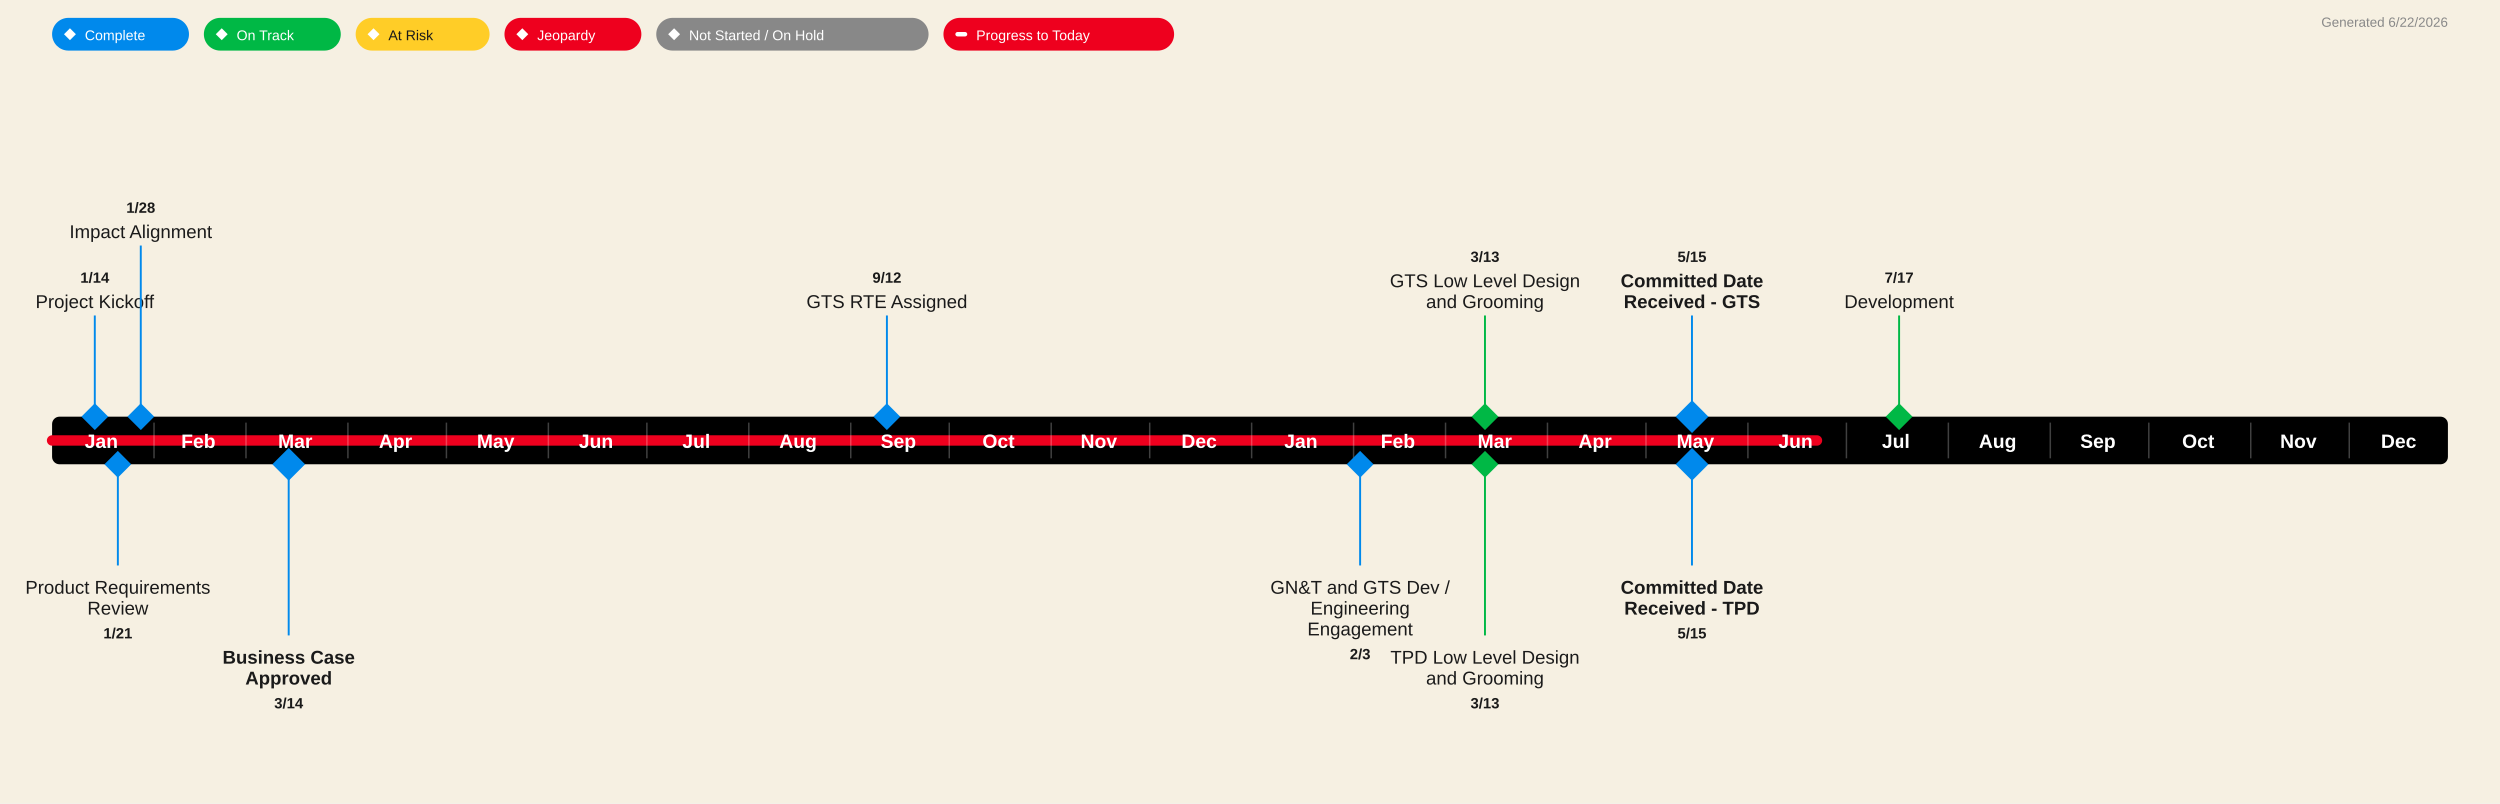
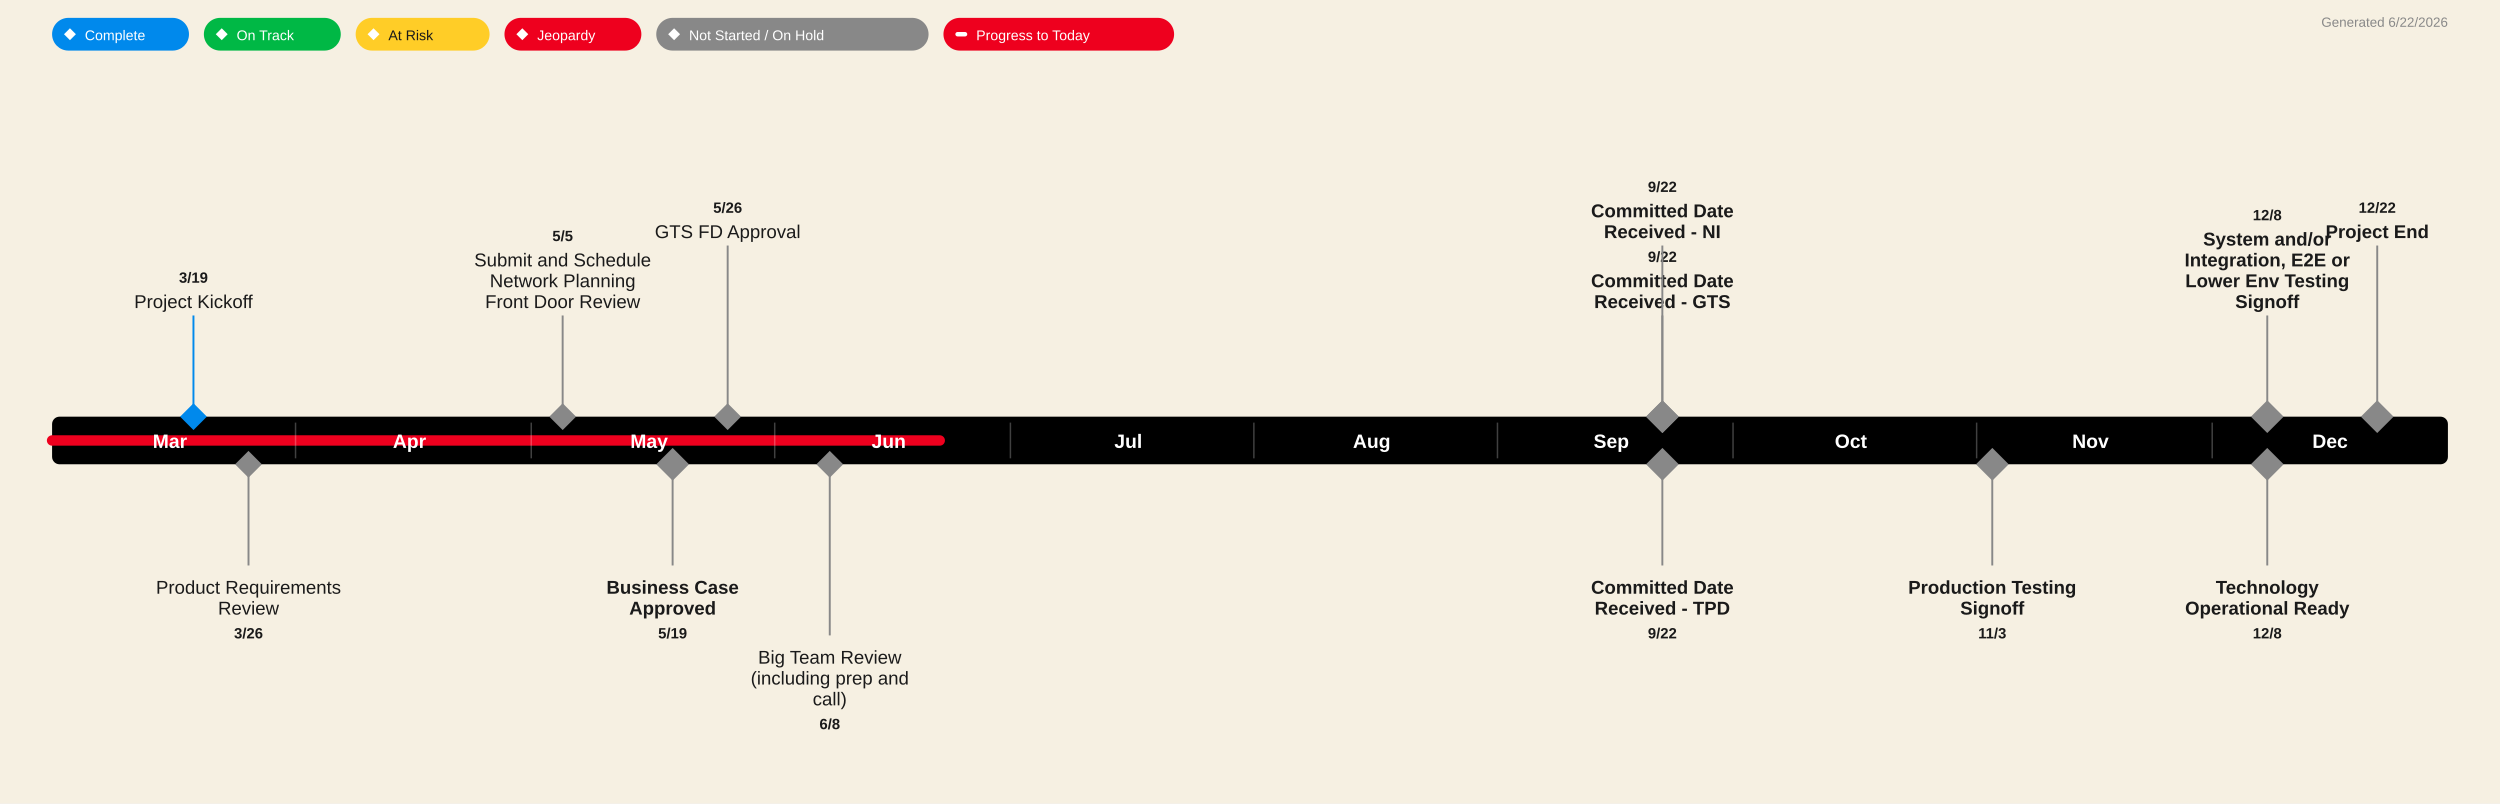
<svg xmlns="http://www.w3.org/2000/svg" width="1680" height="540" viewBox="0 0 1680 540">
  <rect width="1680" height="540" fill="#F6F0E2" />
  <text x="1645.0" y="18.0" text-anchor="end" font-size="9" font-weight="normal" fill="#888888" font-family="Calibri,Arial,sans-serif">Generated 6/22/2026</text>
  <rect x="35" y="280" width="1610" height="32" fill="#000000" rx="5" />
-   <line x1="35" y1="296.0" x2="1221.0" y2="296.0" stroke="#EE001E" stroke-width="7" stroke-linecap="round" />
-   <text x="68.1" y="301.0" text-anchor="middle" font-size="13" font-weight="bold" fill="#ffffff" font-family="Calibri,Arial,sans-serif">Jan</text>
-   <line x1="103.5" y1="284" x2="103.5" y2="308" stroke="rgba(255,255,255,0.25)" stroke-width="1" />
-   <text x="133.3" y="301.0" text-anchor="middle" font-size="13" font-weight="bold" fill="#ffffff" font-family="Calibri,Arial,sans-serif">Feb</text>
-   <line x1="165.3" y1="284" x2="165.3" y2="308" stroke="rgba(255,255,255,0.25)" stroke-width="1" />
-   <text x="198.4" y="301.0" text-anchor="middle" font-size="13" font-weight="bold" fill="#ffffff" font-family="Calibri,Arial,sans-serif">Mar</text>
-   <line x1="233.8" y1="284" x2="233.8" y2="308" stroke="rgba(255,255,255,0.25)" stroke-width="1" />
-   <text x="265.8" y="301.0" text-anchor="middle" font-size="13" font-weight="bold" fill="#ffffff" font-family="Calibri,Arial,sans-serif">Apr</text>
-   <line x1="300.0" y1="284" x2="300.0" y2="308" stroke="rgba(255,255,255,0.25)" stroke-width="1" />
-   <text x="333.1" y="301.0" text-anchor="middle" font-size="13" font-weight="bold" fill="#ffffff" font-family="Calibri,Arial,sans-serif">May</text>
-   <line x1="368.5" y1="284" x2="368.5" y2="308" stroke="rgba(255,255,255,0.25)" stroke-width="1" />
-   <text x="400.5" y="301.0" text-anchor="middle" font-size="13" font-weight="bold" fill="#ffffff" font-family="Calibri,Arial,sans-serif">Jun</text>
-   <line x1="434.7" y1="284" x2="434.7" y2="308" stroke="rgba(255,255,255,0.25)" stroke-width="1" />
-   <text x="467.9" y="301.0" text-anchor="middle" font-size="13" font-weight="bold" fill="#ffffff" font-family="Calibri,Arial,sans-serif">Jul</text>
-   <line x1="503.2" y1="284" x2="503.2" y2="308" stroke="rgba(255,255,255,0.25)" stroke-width="1" />
-   <text x="536.3" y="301.0" text-anchor="middle" font-size="13" font-weight="bold" fill="#ffffff" font-family="Calibri,Arial,sans-serif">Aug</text>
-   <line x1="571.7" y1="284" x2="571.7" y2="308" stroke="rgba(255,255,255,0.25)" stroke-width="1" />
-   <text x="603.7" y="301.0" text-anchor="middle" font-size="13" font-weight="bold" fill="#ffffff" font-family="Calibri,Arial,sans-serif">Sep</text>
-   <line x1="637.9" y1="284" x2="637.9" y2="308" stroke="rgba(255,255,255,0.25)" stroke-width="1" />
-   <text x="671.0" y="301.0" text-anchor="middle" font-size="13" font-weight="bold" fill="#ffffff" font-family="Calibri,Arial,sans-serif">Oct</text>
-   <line x1="706.4" y1="284" x2="706.4" y2="308" stroke="rgba(255,255,255,0.25)" stroke-width="1" />
-   <text x="738.4" y="301.0" text-anchor="middle" font-size="13" font-weight="bold" fill="#ffffff" font-family="Calibri,Arial,sans-serif">Nov</text>
-   <line x1="772.6" y1="284" x2="772.6" y2="308" stroke="rgba(255,255,255,0.25)" stroke-width="1" />
-   <text x="805.8" y="301.0" text-anchor="middle" font-size="13" font-weight="bold" fill="#ffffff" font-family="Calibri,Arial,sans-serif">Dec</text>
-   <line x1="841.1" y1="284" x2="841.1" y2="308" stroke="rgba(255,255,255,0.25)" stroke-width="1" />
-   <text x="874.2" y="301.0" text-anchor="middle" font-size="13" font-weight="bold" fill="#ffffff" font-family="Calibri,Arial,sans-serif">Jan</text>
-   <line x1="909.6" y1="284" x2="909.6" y2="308" stroke="rgba(255,255,255,0.25)" stroke-width="1" />
-   <text x="939.4" y="301.0" text-anchor="middle" font-size="13" font-weight="bold" fill="#ffffff" font-family="Calibri,Arial,sans-serif">Feb</text>
-   <line x1="971.4" y1="284" x2="971.4" y2="308" stroke="rgba(255,255,255,0.25)" stroke-width="1" />
-   <text x="1004.5" y="301.0" text-anchor="middle" font-size="13" font-weight="bold" fill="#ffffff" font-family="Calibri,Arial,sans-serif">Mar</text>
-   <line x1="1039.9" y1="284" x2="1039.9" y2="308" stroke="rgba(255,255,255,0.25)" stroke-width="1" />
-   <text x="1071.9" y="301.0" text-anchor="middle" font-size="13" font-weight="bold" fill="#ffffff" font-family="Calibri,Arial,sans-serif">Apr</text>
-   <line x1="1106.1" y1="284" x2="1106.1" y2="308" stroke="rgba(255,255,255,0.25)" stroke-width="1" />
-   <text x="1139.3" y="301.0" text-anchor="middle" font-size="13" font-weight="bold" fill="#ffffff" font-family="Calibri,Arial,sans-serif">May</text>
-   <line x1="1174.6" y1="284" x2="1174.6" y2="308" stroke="rgba(255,255,255,0.25)" stroke-width="1" />
-   <text x="1206.6" y="301.0" text-anchor="middle" font-size="13" font-weight="bold" fill="#ffffff" font-family="Calibri,Arial,sans-serif">Jun</text>
-   <line x1="1240.8" y1="284" x2="1240.8" y2="308" stroke="rgba(255,255,255,0.25)" stroke-width="1" />
-   <text x="1274.0" y="301.0" text-anchor="middle" font-size="13" font-weight="bold" fill="#ffffff" font-family="Calibri,Arial,sans-serif">Jul</text>
-   <line x1="1309.3" y1="284" x2="1309.3" y2="308" stroke="rgba(255,255,255,0.25)" stroke-width="1" />
-   <text x="1342.4" y="301.0" text-anchor="middle" font-size="13" font-weight="bold" fill="#ffffff" font-family="Calibri,Arial,sans-serif">Aug</text>
-   <line x1="1377.8" y1="284" x2="1377.8" y2="308" stroke="rgba(255,255,255,0.25)" stroke-width="1" />
-   <text x="1409.8" y="301.0" text-anchor="middle" font-size="13" font-weight="bold" fill="#ffffff" font-family="Calibri,Arial,sans-serif">Sep</text>
-   <line x1="1444.0" y1="284" x2="1444.0" y2="308" stroke="rgba(255,255,255,0.25)" stroke-width="1" />
-   <text x="1477.2" y="301.0" text-anchor="middle" font-size="13" font-weight="bold" fill="#ffffff" font-family="Calibri,Arial,sans-serif">Oct</text>
-   <line x1="1512.5" y1="284" x2="1512.5" y2="308" stroke="rgba(255,255,255,0.25)" stroke-width="1" />
-   <text x="1544.5" y="301.0" text-anchor="middle" font-size="13" font-weight="bold" fill="#ffffff" font-family="Calibri,Arial,sans-serif">Nov</text>
-   <line x1="1578.7" y1="284" x2="1578.7" y2="308" stroke="rgba(255,255,255,0.25)" stroke-width="1" />
-   <text x="1611.9" y="301.0" text-anchor="middle" font-size="13" font-weight="bold" fill="#ffffff" font-family="Calibri,Arial,sans-serif">Dec</text>
-   <line x1="63.7" y1="280" x2="63.7" y2="212" stroke="#0089EC" stroke-width="1.3" />
-   <polygon points="63.711,271 72.711,280 63.711,289 54.711,280" fill="#0089EC" />
-   <text x="63.7" y="207.0" text-anchor="middle" font-size="12.5" font-weight="normal" fill="#1a1a1a" font-family="Calibri,Arial,sans-serif">Project Kickoff</text>
-   <text x="63.7" y="190.0" text-anchor="middle" font-size="10" font-weight="bold" fill="#1a1a1a" font-family="Calibri,Arial,sans-serif">1/14</text>
-   <line x1="79.2" y1="312" x2="79.2" y2="380" stroke="#0089EC" stroke-width="1.3" />
-   <polygon points="79.17,303 88.17,312 79.17,321 70.17,312" fill="#0089EC" />
-   <text x="79.2" y="399.0" text-anchor="middle" font-size="12.5" font-weight="normal" fill="#1a1a1a" font-family="Calibri,Arial,sans-serif">Product Requirements</text>
-   <text x="79.2" y="413.0" text-anchor="middle" font-size="12.5" font-weight="normal" fill="#1a1a1a" font-family="Calibri,Arial,sans-serif">Review</text>
-   <text x="79.2" y="429.0" text-anchor="middle" font-size="10" font-weight="bold" fill="#1a1a1a" font-family="Calibri,Arial,sans-serif">1/21</text>
-   <line x1="94.6" y1="280" x2="94.6" y2="165" stroke="#0089EC" stroke-width="1.3" />
-   <polygon points="94.63,271 103.63,280 94.63,289 85.63,280" fill="#0089EC" />
-   <text x="94.6" y="160.0" text-anchor="middle" font-size="12.5" font-weight="normal" fill="#1a1a1a" font-family="Calibri,Arial,sans-serif">Impact Alignment</text>
-   <text x="94.6" y="143.0" text-anchor="middle" font-size="10" font-weight="bold" fill="#1a1a1a" font-family="Calibri,Arial,sans-serif">1/28</text>
-   <line x1="194.0" y1="312" x2="194.0" y2="427" stroke="#0089EC" stroke-width="1.3" />
-   <polygon points="194.012,301 205.012,312 194.012,323 183.012,312" fill="#0089EC" />
-   <text x="194.0" y="446.0" text-anchor="middle" font-size="12.5" font-weight="bold" fill="#1a1a1a" font-family="Calibri,Arial,sans-serif">Business Case</text>
-   <text x="194.0" y="460.0" text-anchor="middle" font-size="12.5" font-weight="bold" fill="#1a1a1a" font-family="Calibri,Arial,sans-serif">Approved</text>
-   <text x="194.0" y="476.0" text-anchor="middle" font-size="10" font-weight="bold" fill="#1a1a1a" font-family="Calibri,Arial,sans-serif">3/14</text>
-   <line x1="596.0" y1="280" x2="596.0" y2="212" stroke="#0089EC" stroke-width="1.3" />
-   <polygon points="595.96,271 604.96,280 595.96,289 586.96,280" fill="#0089EC" />
-   <text x="596.0" y="207.0" text-anchor="middle" font-size="12.5" font-weight="normal" fill="#1a1a1a" font-family="Calibri,Arial,sans-serif">GTS RTE Assigned</text>
-   <text x="596.0" y="190.0" text-anchor="middle" font-size="10" font-weight="bold" fill="#1a1a1a" font-family="Calibri,Arial,sans-serif">9/12</text>
-   <line x1="914.0" y1="312" x2="914.0" y2="380" stroke="#0089EC" stroke-width="1.3" />
-   <polygon points="913.985,303 922.985,312 913.985,321 904.985,312" fill="#0089EC" />
-   <text x="914.0" y="399.0" text-anchor="middle" font-size="12.5" font-weight="normal" fill="#1a1a1a" font-family="Calibri,Arial,sans-serif">GN&amp;T and GTS Dev /</text>
-   <text x="914.0" y="413.0" text-anchor="middle" font-size="12.5" font-weight="normal" fill="#1a1a1a" font-family="Calibri,Arial,sans-serif">Engineering</text>
-   <text x="914.0" y="427.0" text-anchor="middle" font-size="12.5" font-weight="normal" fill="#1a1a1a" font-family="Calibri,Arial,sans-serif">Engagement</text>
-   <text x="914.0" y="443.0" text-anchor="middle" font-size="10" font-weight="bold" fill="#1a1a1a" font-family="Calibri,Arial,sans-serif">2/3</text>
-   <line x1="997.9" y1="280" x2="997.9" y2="212" stroke="#00B845" stroke-width="1.3" />
-   <polygon points="997.908,271 1006.908,280 997.908,289 988.908,280" fill="#00B845" />
-   <text x="997.9" y="193.0" text-anchor="middle" font-size="12.5" font-weight="normal" fill="#1a1a1a" font-family="Calibri,Arial,sans-serif">GTS Low Level Design</text>
-   <text x="997.9" y="207.0" text-anchor="middle" font-size="12.5" font-weight="normal" fill="#1a1a1a" font-family="Calibri,Arial,sans-serif">and Grooming</text>
-   <text x="997.9" y="176.0" text-anchor="middle" font-size="10" font-weight="bold" fill="#1a1a1a" font-family="Calibri,Arial,sans-serif">3/13</text>
-   <line x1="997.9" y1="312" x2="997.9" y2="427" stroke="#00B845" stroke-width="1.3" />
-   <polygon points="997.908,303 1006.908,312 997.908,321 988.908,312" fill="#00B845" />
-   <text x="997.9" y="446.0" text-anchor="middle" font-size="12.5" font-weight="normal" fill="#1a1a1a" font-family="Calibri,Arial,sans-serif">TPD Low Level Design</text>
-   <text x="997.9" y="460.0" text-anchor="middle" font-size="12.5" font-weight="normal" fill="#1a1a1a" font-family="Calibri,Arial,sans-serif">and Grooming</text>
-   <text x="997.9" y="476.0" text-anchor="middle" font-size="10" font-weight="bold" fill="#1a1a1a" font-family="Calibri,Arial,sans-serif">3/13</text>
-   <line x1="1137.0" y1="280" x2="1137.0" y2="212" stroke="#0089EC" stroke-width="1.3" />
-   <polygon points="1137.044,269 1148.044,280 1137.044,291 1126.044,280" fill="#0089EC" />
-   <text x="1137.0" y="193.0" text-anchor="middle" font-size="12.5" font-weight="bold" fill="#1a1a1a" font-family="Calibri,Arial,sans-serif">Committed Date</text>
-   <text x="1137.0" y="207.0" text-anchor="middle" font-size="12.5" font-weight="bold" fill="#1a1a1a" font-family="Calibri,Arial,sans-serif">Received - GTS</text>
-   <text x="1137.0" y="176.0" text-anchor="middle" font-size="10" font-weight="bold" fill="#1a1a1a" font-family="Calibri,Arial,sans-serif">5/15</text>
-   <line x1="1137.0" y1="312" x2="1137.0" y2="380" stroke="#0089EC" stroke-width="1.3" />
-   <polygon points="1137.044,301 1148.044,312 1137.044,323 1126.044,312" fill="#0089EC" />
-   <text x="1137.0" y="399.0" text-anchor="middle" font-size="12.5" font-weight="bold" fill="#1a1a1a" font-family="Calibri,Arial,sans-serif">Committed Date</text>
-   <text x="1137.0" y="413.0" text-anchor="middle" font-size="12.5" font-weight="bold" fill="#1a1a1a" font-family="Calibri,Arial,sans-serif">Received - TPD</text>
-   <text x="1137.0" y="429.0" text-anchor="middle" font-size="10" font-weight="bold" fill="#1a1a1a" font-family="Calibri,Arial,sans-serif">5/15</text>
-   <line x1="1276.2" y1="280" x2="1276.2" y2="212" stroke="#00B845" stroke-width="1.3" />
-   <polygon points="1276.18,271 1285.18,280 1276.18,289 1267.18,280" fill="#00B845" />
-   <text x="1276.2" y="207.0" text-anchor="middle" font-size="12.5" font-weight="normal" fill="#1a1a1a" font-family="Calibri,Arial,sans-serif">Development</text>
-   <text x="1276.2" y="190.0" text-anchor="middle" font-size="10" font-weight="bold" fill="#1a1a1a" font-family="Calibri,Arial,sans-serif">7/17</text>
+   <line x1="35" y1="296.0" x2="631.5" y2="296.0" stroke="#EE001E" stroke-width="7" stroke-linecap="round" />
+   <text x="114.2" y="301.0" text-anchor="middle" font-size="13" font-weight="bold" fill="#ffffff" font-family="Calibri,Arial,sans-serif">Mar</text>
+   <line x1="198.6" y1="284" x2="198.6" y2="308" stroke="rgba(255,255,255,0.25)" stroke-width="1" />
+   <text x="275.2" y="301.0" text-anchor="middle" font-size="13" font-weight="bold" fill="#ffffff" font-family="Calibri,Arial,sans-serif">Apr</text>
+   <line x1="357.0" y1="284" x2="357.0" y2="308" stroke="rgba(255,255,255,0.25)" stroke-width="1" />
+   <text x="436.2" y="301.0" text-anchor="middle" font-size="13" font-weight="bold" fill="#ffffff" font-family="Calibri,Arial,sans-serif">May</text>
+   <line x1="520.6" y1="284" x2="520.6" y2="308" stroke="rgba(255,255,255,0.25)" stroke-width="1" />
+   <text x="597.2" y="301.0" text-anchor="middle" font-size="13" font-weight="bold" fill="#ffffff" font-family="Calibri,Arial,sans-serif">Jun</text>
+   <line x1="679.0" y1="284" x2="679.0" y2="308" stroke="rgba(255,255,255,0.25)" stroke-width="1" />
+   <text x="758.2" y="301.0" text-anchor="middle" font-size="13" font-weight="bold" fill="#ffffff" font-family="Calibri,Arial,sans-serif">Jul</text>
+   <line x1="842.6" y1="284" x2="842.6" y2="308" stroke="rgba(255,255,255,0.25)" stroke-width="1" />
+   <text x="921.8" y="301.0" text-anchor="middle" font-size="13" font-weight="bold" fill="#ffffff" font-family="Calibri,Arial,sans-serif">Aug</text>
+   <line x1="1006.3" y1="284" x2="1006.3" y2="308" stroke="rgba(255,255,255,0.25)" stroke-width="1" />
+   <text x="1082.8" y="301.0" text-anchor="middle" font-size="13" font-weight="bold" fill="#ffffff" font-family="Calibri,Arial,sans-serif">Sep</text>
+   <line x1="1164.6" y1="284" x2="1164.6" y2="308" stroke="rgba(255,255,255,0.25)" stroke-width="1" />
+   <text x="1243.8" y="301.0" text-anchor="middle" font-size="13" font-weight="bold" fill="#ffffff" font-family="Calibri,Arial,sans-serif">Oct</text>
+   <line x1="1328.3" y1="284" x2="1328.3" y2="308" stroke="rgba(255,255,255,0.25)" stroke-width="1" />
+   <text x="1404.8" y="301.0" text-anchor="middle" font-size="13" font-weight="bold" fill="#ffffff" font-family="Calibri,Arial,sans-serif">Nov</text>
+   <line x1="1486.6" y1="284" x2="1486.6" y2="308" stroke="rgba(255,255,255,0.25)" stroke-width="1" />
+   <text x="1565.8" y="301.0" text-anchor="middle" font-size="13" font-weight="bold" fill="#ffffff" font-family="Calibri,Arial,sans-serif">Dec</text>
+   <line x1="130.0" y1="280" x2="130.0" y2="212" stroke="#0089EC" stroke-width="1.3" />
+   <polygon points="130.016,271 139.016,280 130.016,289 121.016,280" fill="#0089EC" />
+   <text x="130.0" y="207.0" text-anchor="middle" font-size="12.5" font-weight="normal" fill="#1a1a1a" font-family="Calibri,Arial,sans-serif">Project Kickoff</text>
+   <text x="130.0" y="190.0" text-anchor="middle" font-size="10" font-weight="bold" fill="#1a1a1a" font-family="Calibri,Arial,sans-serif">3/19</text>
+   <line x1="167.0" y1="312" x2="167.0" y2="380" stroke="#888888" stroke-width="1.3" />
+   <polygon points="166.967,303 175.967,312 166.967,321 157.967,312" fill="#888888" />
+   <text x="167.0" y="399.0" text-anchor="middle" font-size="12.5" font-weight="normal" fill="#1a1a1a" font-family="Calibri,Arial,sans-serif">Product Requirements</text>
+   <text x="167.0" y="413.0" text-anchor="middle" font-size="12.5" font-weight="normal" fill="#1a1a1a" font-family="Calibri,Arial,sans-serif">Review</text>
+   <text x="167.0" y="429.0" text-anchor="middle" font-size="10" font-weight="bold" fill="#1a1a1a" font-family="Calibri,Arial,sans-serif">3/26</text>
+   <line x1="378.1" y1="280" x2="378.1" y2="212" stroke="#888888" stroke-width="1.3" />
+   <polygon points="378.115,271 387.115,280 378.115,289 369.115,280" fill="#888888" />
+   <text x="378.1" y="179.0" text-anchor="middle" font-size="12.5" font-weight="normal" fill="#1a1a1a" font-family="Calibri,Arial,sans-serif">Submit and Schedule</text>
+   <text x="378.1" y="193.0" text-anchor="middle" font-size="12.5" font-weight="normal" fill="#1a1a1a" font-family="Calibri,Arial,sans-serif">Network Planning</text>
+   <text x="378.1" y="207.0" text-anchor="middle" font-size="12.5" font-weight="normal" fill="#1a1a1a" font-family="Calibri,Arial,sans-serif">Front Door Review</text>
+   <text x="378.1" y="162.0" text-anchor="middle" font-size="10" font-weight="bold" fill="#1a1a1a" font-family="Calibri,Arial,sans-serif">5/5</text>
+   <line x1="452.0" y1="312" x2="452.0" y2="380" stroke="#888888" stroke-width="1.3" />
+   <polygon points="452.016,301 463.016,312 452.016,323 441.016,312" fill="#888888" />
+   <text x="452.0" y="399.0" text-anchor="middle" font-size="12.5" font-weight="bold" fill="#1a1a1a" font-family="Calibri,Arial,sans-serif">Business Case</text>
+   <text x="452.0" y="413.0" text-anchor="middle" font-size="12.5" font-weight="bold" fill="#1a1a1a" font-family="Calibri,Arial,sans-serif">Approved</text>
+   <text x="452.0" y="429.0" text-anchor="middle" font-size="10" font-weight="bold" fill="#1a1a1a" font-family="Calibri,Arial,sans-serif">5/19</text>
+   <line x1="489.0" y1="280" x2="489.0" y2="165" stroke="#888888" stroke-width="1.3" />
+   <polygon points="488.967,271 497.967,280 488.967,289 479.967,280" fill="#888888" />
+   <text x="489.0" y="160.0" text-anchor="middle" font-size="12.5" font-weight="normal" fill="#1a1a1a" font-family="Calibri,Arial,sans-serif">GTS FD Approval</text>
+   <text x="489.0" y="143.0" text-anchor="middle" font-size="10" font-weight="bold" fill="#1a1a1a" font-family="Calibri,Arial,sans-serif">5/26</text>
+   <line x1="557.6" y1="312" x2="557.6" y2="427" stroke="#888888" stroke-width="1.3" />
+   <polygon points="557.59,303 566.59,312 557.59,321 548.59,312" fill="#888888" />
+   <text x="557.6" y="446.0" text-anchor="middle" font-size="12.5" font-weight="normal" fill="#1a1a1a" font-family="Calibri,Arial,sans-serif">Big Team Review</text>
+   <text x="557.6" y="460.0" text-anchor="middle" font-size="12.5" font-weight="normal" fill="#1a1a1a" font-family="Calibri,Arial,sans-serif">(including prep and</text>
+   <text x="557.6" y="474.0" text-anchor="middle" font-size="12.5" font-weight="normal" fill="#1a1a1a" font-family="Calibri,Arial,sans-serif">call)</text>
+   <text x="557.6" y="490.0" text-anchor="middle" font-size="10" font-weight="bold" fill="#1a1a1a" font-family="Calibri,Arial,sans-serif">6/8</text>
+   <line x1="1117.1" y1="280" x2="1117.1" y2="212" stroke="#888888" stroke-width="1.3" />
+   <polygon points="1117.131,269 1128.131,280 1117.131,291 1106.131,280" fill="#888888" />
+   <text x="1117.1" y="193.0" text-anchor="middle" font-size="12.5" font-weight="bold" fill="#1a1a1a" font-family="Calibri,Arial,sans-serif">Committed Date</text>
+   <text x="1117.1" y="207.0" text-anchor="middle" font-size="12.5" font-weight="bold" fill="#1a1a1a" font-family="Calibri,Arial,sans-serif">Received - GTS</text>
+   <text x="1117.1" y="176.0" text-anchor="middle" font-size="10" font-weight="bold" fill="#1a1a1a" font-family="Calibri,Arial,sans-serif">9/22</text>
+   <line x1="1117.1" y1="312" x2="1117.1" y2="380" stroke="#888888" stroke-width="1.3" />
+   <polygon points="1117.131,301 1128.131,312 1117.131,323 1106.131,312" fill="#888888" />
+   <text x="1117.1" y="399.0" text-anchor="middle" font-size="12.5" font-weight="bold" fill="#1a1a1a" font-family="Calibri,Arial,sans-serif">Committed Date</text>
+   <text x="1117.1" y="413.0" text-anchor="middle" font-size="12.5" font-weight="bold" fill="#1a1a1a" font-family="Calibri,Arial,sans-serif">Received - TPD</text>
+   <text x="1117.1" y="429.0" text-anchor="middle" font-size="10" font-weight="bold" fill="#1a1a1a" font-family="Calibri,Arial,sans-serif">9/22</text>
+   <line x1="1117.1" y1="280" x2="1117.1" y2="165" stroke="#888888" stroke-width="1.3" />
+   <polygon points="1117.131,269 1128.131,280 1117.131,291 1106.131,280" fill="#888888" />
+   <text x="1117.1" y="146.0" text-anchor="middle" font-size="12.5" font-weight="bold" fill="#1a1a1a" font-family="Calibri,Arial,sans-serif">Committed Date</text>
+   <text x="1117.1" y="160.0" text-anchor="middle" font-size="12.5" font-weight="bold" fill="#1a1a1a" font-family="Calibri,Arial,sans-serif">Received - NI</text>
+   <text x="1117.1" y="129.0" text-anchor="middle" font-size="10" font-weight="bold" fill="#1a1a1a" font-family="Calibri,Arial,sans-serif">9/22</text>
+   <line x1="1338.8" y1="312" x2="1338.8" y2="380" stroke="#888888" stroke-width="1.3" />
+   <polygon points="1338.836,301 1349.836,312 1338.836,323 1327.836,312" fill="#888888" />
+   <text x="1338.8" y="399.0" text-anchor="middle" font-size="12.5" font-weight="bold" fill="#1a1a1a" font-family="Calibri,Arial,sans-serif">Production Testing</text>
+   <text x="1338.8" y="413.0" text-anchor="middle" font-size="12.5" font-weight="bold" fill="#1a1a1a" font-family="Calibri,Arial,sans-serif">Signoff</text>
+   <text x="1338.8" y="429.0" text-anchor="middle" font-size="10" font-weight="bold" fill="#1a1a1a" font-family="Calibri,Arial,sans-serif">11/3</text>
+   <line x1="1523.6" y1="280" x2="1523.6" y2="212" stroke="#888888" stroke-width="1.3" />
+   <polygon points="1523.59,269 1534.59,280 1523.59,291 1512.59,280" fill="#888888" />
+   <text x="1523.6" y="165.0" text-anchor="middle" font-size="12.5" font-weight="bold" fill="#1a1a1a" font-family="Calibri,Arial,sans-serif">System and/or</text>
+   <text x="1523.6" y="179.0" text-anchor="middle" font-size="12.5" font-weight="bold" fill="#1a1a1a" font-family="Calibri,Arial,sans-serif">Integration, E2E or</text>
+   <text x="1523.6" y="193.0" text-anchor="middle" font-size="12.5" font-weight="bold" fill="#1a1a1a" font-family="Calibri,Arial,sans-serif">Lower Env  Testing</text>
+   <text x="1523.6" y="207.0" text-anchor="middle" font-size="12.5" font-weight="bold" fill="#1a1a1a" font-family="Calibri,Arial,sans-serif">Signoff</text>
+   <text x="1523.6" y="148.0" text-anchor="middle" font-size="10" font-weight="bold" fill="#1a1a1a" font-family="Calibri,Arial,sans-serif">12/8</text>
+   <line x1="1523.6" y1="312" x2="1523.6" y2="380" stroke="#888888" stroke-width="1.3" />
+   <polygon points="1523.59,301 1534.59,312 1523.59,323 1512.59,312" fill="#888888" />
+   <text x="1523.6" y="399.0" text-anchor="middle" font-size="12.5" font-weight="bold" fill="#1a1a1a" font-family="Calibri,Arial,sans-serif">Technology</text>
+   <text x="1523.6" y="413.0" text-anchor="middle" font-size="12.5" font-weight="bold" fill="#1a1a1a" font-family="Calibri,Arial,sans-serif">Operational Ready</text>
+   <text x="1523.6" y="429.0" text-anchor="middle" font-size="10" font-weight="bold" fill="#1a1a1a" font-family="Calibri,Arial,sans-serif">12/8</text>
+   <line x1="1597.5" y1="280" x2="1597.5" y2="165" stroke="#888888" stroke-width="1.3" />
+   <polygon points="1597.492,269 1608.492,280 1597.492,291 1586.492,280" fill="#888888" />
+   <text x="1597.5" y="160.0" text-anchor="middle" font-size="12.5" font-weight="bold" fill="#1a1a1a" font-family="Calibri,Arial,sans-serif">Project End</text>
+   <text x="1597.5" y="143.0" text-anchor="middle" font-size="10" font-weight="bold" fill="#1a1a1a" font-family="Calibri,Arial,sans-serif">12/22</text>
  <rect x="35.0" y="12" width="92" height="22" rx="11" fill="#0089EC" />
  <polygon points="47.0,19.0 51.0,23.0 47.0,27.0 43.0,23.0" fill="#ffffff" />
  <text x="57.0" y="27.0" text-anchor="start" font-size="9.5" font-weight="normal" fill="#ffffff" font-family="Calibri,Arial,sans-serif">Complete</text>
  <rect x="137.0" y="12" width="92" height="22" rx="11" fill="#00B845" />
  <polygon points="149.0,19.0 153.0,23.0 149.0,27.0 145.0,23.0" fill="#ffffff" />
  <text x="159.0" y="27.0" text-anchor="start" font-size="9.5" font-weight="normal" fill="#ffffff" font-family="Calibri,Arial,sans-serif">On Track</text>
  <rect x="239.0" y="12" width="90" height="22" rx="11" fill="#FFCD27" />
  <polygon points="251.0,19.0 255.0,23.0 251.0,27.0 247.0,23.0" fill="#ffffff" />
  <text x="261.0" y="27.0" text-anchor="start" font-size="9.5" font-weight="normal" fill="#1a1a1a" font-family="Calibri,Arial,sans-serif">At Risk</text>
  <rect x="339.0" y="12" width="92" height="22" rx="11" fill="#EE001E" />
  <polygon points="351.0,19.0 355.0,23.0 351.0,27.0 347.0,23.0" fill="#ffffff" />
  <text x="361.0" y="27.0" text-anchor="start" font-size="9.5" font-weight="normal" fill="#ffffff" font-family="Calibri,Arial,sans-serif">Jeopardy</text>
  <rect x="441.0" y="12" width="183" height="22" rx="11" fill="#888888" />
  <polygon points="453.0,19.0 457.0,23.0 453.0,27.0 449.0,23.0" fill="#ffffff" />
  <text x="463.0" y="27.0" text-anchor="start" font-size="9.5" font-weight="normal" fill="#ffffff" font-family="Calibri,Arial,sans-serif">Not Started / On Hold</text>
  <rect x="634.0" y="12" width="155" height="22" rx="11" fill="#EE001E" />
  <rect x="642.0" y="21.5" width="8" height="3" rx="1.5" fill="#ffffff" />
  <text x="656.0" y="27.0" text-anchor="start" font-size="9.5" font-weight="normal" fill="#ffffff" font-family="Calibri,Arial,sans-serif">Progress to Today</text>
</svg>
